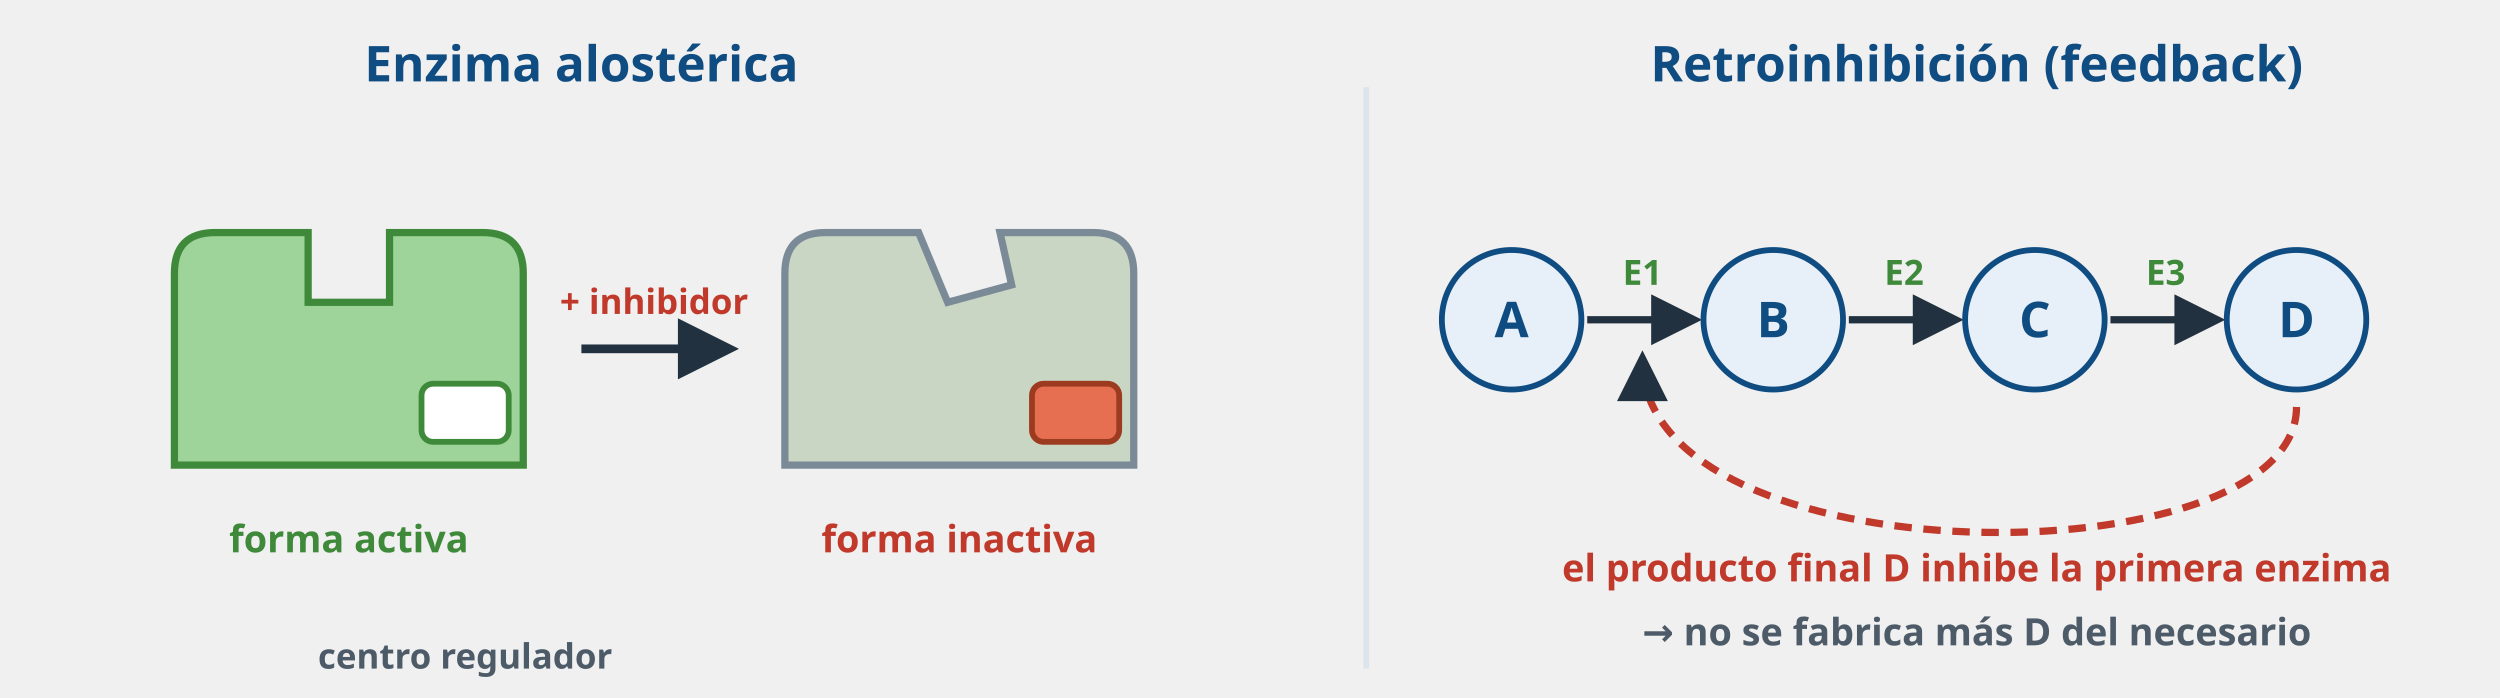
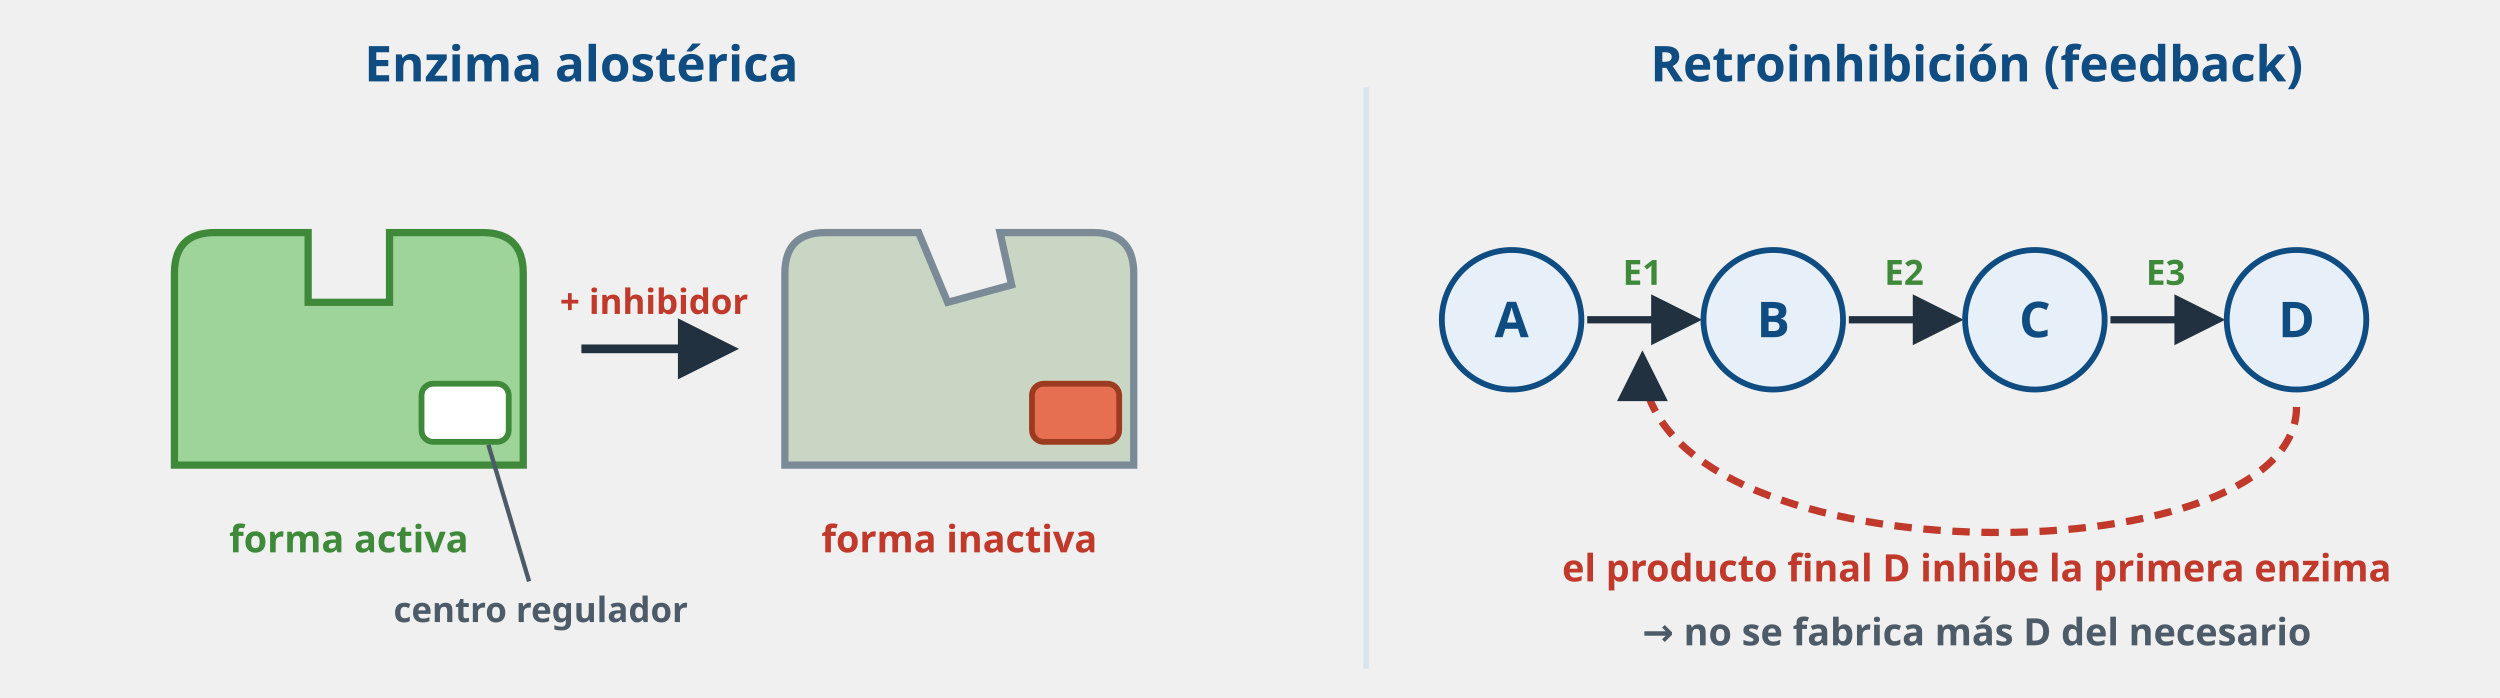
<svg xmlns="http://www.w3.org/2000/svg" viewBox="0 0 860 240" role="img" font-family="Nunito, 'Segoe UI', system-ui, sans-serif">
  <defs>
    <marker id="fl" viewBox="0 0 10 10" refX="8" refY="5" markerWidth="7" markerHeight="7" orient="auto-start-reverse">
      <path d="M0,0 L10,5 L0,10 z" fill="#2a7fc1" />
    </marker>
    <marker id="fk" viewBox="0 0 10 10" refX="8" refY="5" markerWidth="7" markerHeight="7" orient="auto-start-reverse">
      <path d="M0,0 L10,5 L0,10 z" fill="#22313f" />
    </marker>
    <radialGradient id="gO" cx="35%" cy="35%" r="70%">
      <stop offset="0" stop-color="#f08a7e" />
      <stop offset="1" stop-color="#c0392b" />
    </radialGradient>
    <radialGradient id="gH" cx="35%" cy="35%" r="70%">
      <stop offset="0" stop-color="#ffffff" />
      <stop offset="1" stop-color="#d5dde3" />
    </radialGradient>
  </defs>
  <text x="200.0" y="28.0" font-size="17" text-anchor="middle" font-weight="900" fill="#0f4c81">Enzima alostérica</text>
  <path d="M60.0,160 V94 Q60.0,80 74.0,80 H106 V104 H134 V80 H166.0 Q180.0,80 180.0,94 V160z" fill="#9ed49a" stroke="#3f8a3a" stroke-width="2.5" />
  <text x="120.0" y="190.0" font-size="13" text-anchor="middle" font-weight="900" fill="#3f8a3a">forma activa</text>
  <rect x="145" y="132" width="30" height="20" rx="4" fill="#fff" stroke="#3f8a3a" stroke-width="2" />
-   <text x="160.0" y="230.0" font-size="12" text-anchor="middle" font-weight="800" fill="#4c5b67">centro regulador</text>
+   <line x1="168" y1="153" x2="182" y2="200" stroke="#4c5b67" stroke-width="1.5" />
+   <text x="186.0" y="214.0" font-size="12" text-anchor="middle" font-weight="800" fill="#4c5b67">centro regulador</text>
  <line x1="200" y1="120" x2="250" y2="120" stroke="#22313f" stroke-width="3" marker-end="url(#fk)" />
  <text x="225.0" y="108.0" font-size="12" text-anchor="middle" font-weight="900" fill="#c0392b">+ inhibidor</text>
  <path d="M270.0,160 V94 Q270.0,80 284.0,80 H316 L326,104 L348,98 L344,80 H376.0 Q390.0,80 390.0,94 V160z" fill="#c9d6c4" stroke="#7b8a97" stroke-width="2.5" />
  <rect x="355" y="132" width="30" height="20" rx="4" fill="#e76f51" stroke="#9c3b1f" stroke-width="2" />
  <text x="330.0" y="190.0" font-size="13" text-anchor="middle" font-weight="900" fill="#c0392b">forma inactiva</text>
  <line x1="470" y1="30" x2="470" y2="230" stroke="#dde5ec" stroke-width="2" />
  <text x="680.0" y="28.0" font-size="17" text-anchor="middle" font-weight="900" fill="#0f4c81">Retroinhibición (feedback)</text>
  <circle cx="520" cy="110" r="24" fill="#e7f0f8" stroke="#0f4c81" stroke-width="2" />
  <text x="520.0" y="116.0" font-size="17" text-anchor="middle" font-weight="900" fill="#0f4c81">A</text>
  <line x1="546" y1="110" x2="582" y2="110" stroke="#22313f" stroke-width="2.5" marker-end="url(#fk)" />
  <text x="565.0" y="98.0" font-size="12" text-anchor="middle" font-weight="900" fill="#3f8a3a">E1</text>
  <circle cx="610" cy="110" r="24" fill="#e7f0f8" stroke="#0f4c81" stroke-width="2" />
  <text x="610.0" y="116.0" font-size="17" text-anchor="middle" font-weight="900" fill="#0f4c81">B</text>
  <line x1="636" y1="110" x2="672" y2="110" stroke="#22313f" stroke-width="2.5" marker-end="url(#fk)" />
  <text x="655.0" y="98.0" font-size="12" text-anchor="middle" font-weight="900" fill="#3f8a3a">E2</text>
  <circle cx="700" cy="110" r="24" fill="#e7f0f8" stroke="#0f4c81" stroke-width="2" />
  <text x="700.0" y="116.0" font-size="17" text-anchor="middle" font-weight="900" fill="#0f4c81">C</text>
  <line x1="726" y1="110" x2="762" y2="110" stroke="#22313f" stroke-width="2.5" marker-end="url(#fk)" />
  <text x="745.0" y="98.0" font-size="12" text-anchor="middle" font-weight="900" fill="#3f8a3a">E3</text>
  <circle cx="790" cy="110" r="24" fill="#e7f0f8" stroke="#0f4c81" stroke-width="2" />
  <text x="790.0" y="116.0" font-size="17" text-anchor="middle" font-weight="900" fill="#0f4c81">D</text>
  <path d="M790,140 C790,200 565,200 565,124" fill="none" stroke="#c0392b" stroke-width="2.5" stroke-dasharray="6 4" marker-end="url(#fk)" />
  <text x="680.0" y="200.0" font-size="13" text-anchor="middle" font-weight="900" fill="#c0392b">el producto final D inhibe la primera enzima</text>
  <text x="680.0" y="222.0" font-size="13" text-anchor="middle" font-weight="800" fill="#4c5b67">→ no se fabrica más D del necesario</text>
</svg>
